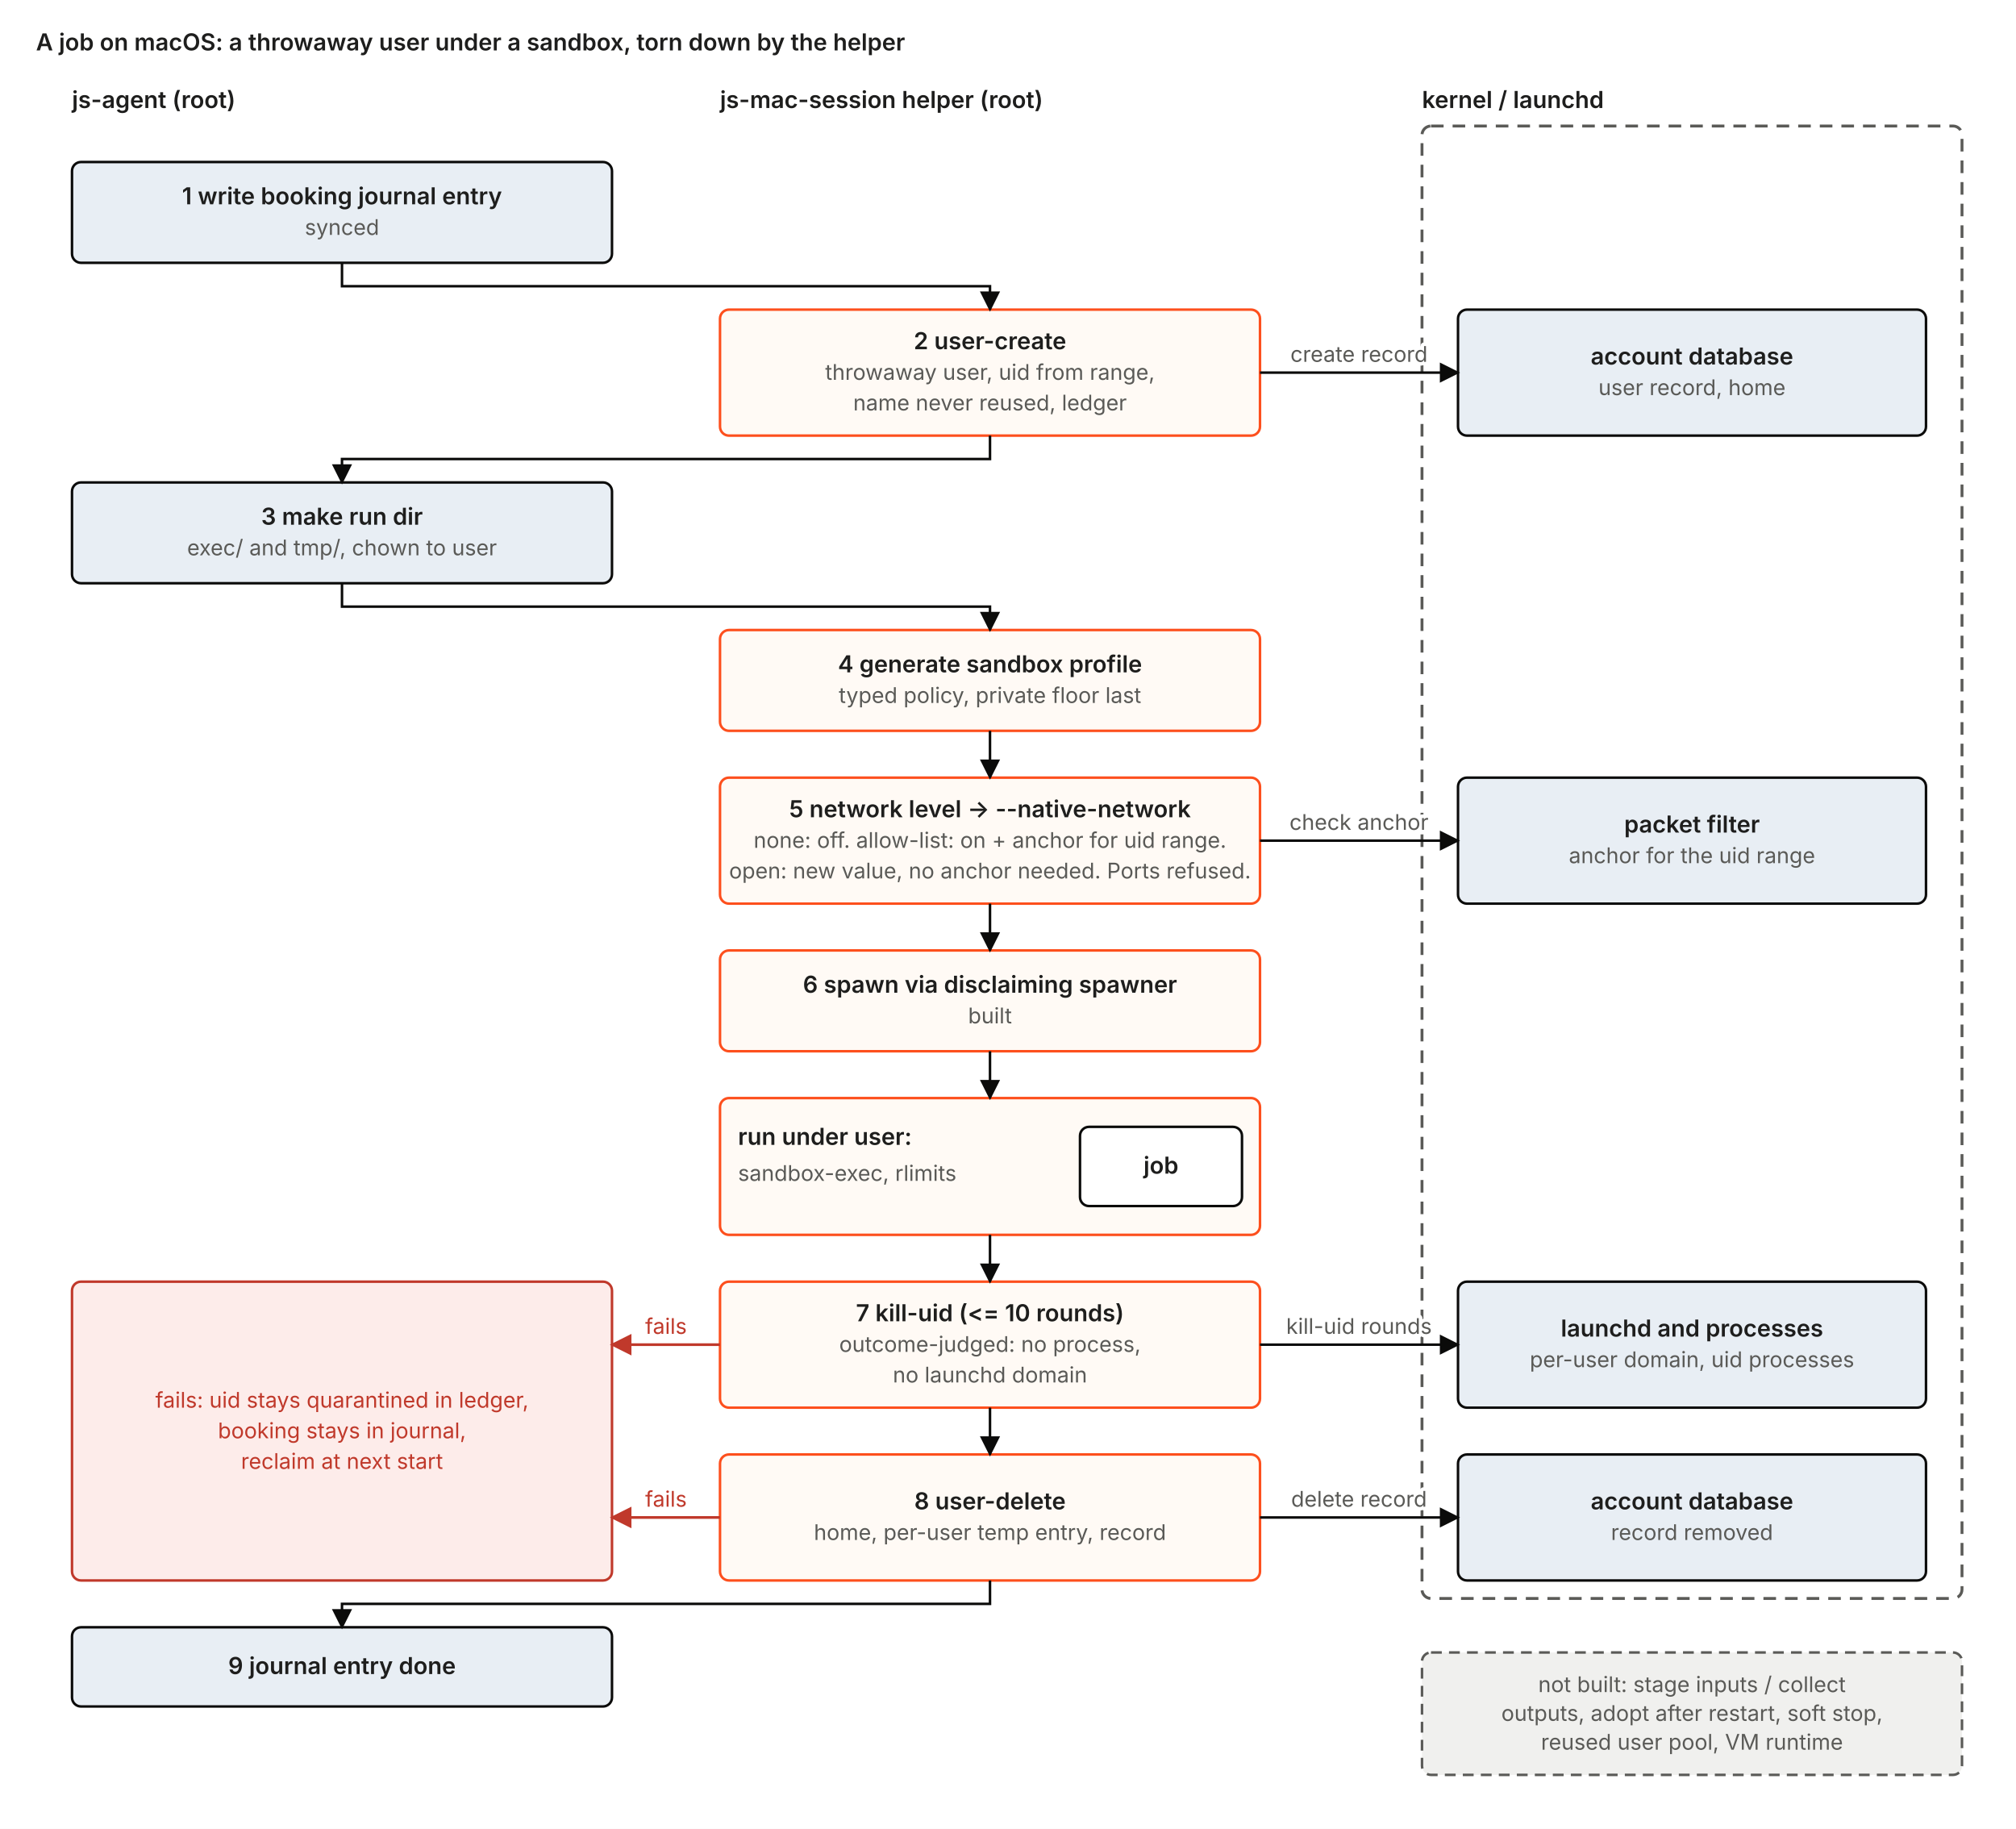
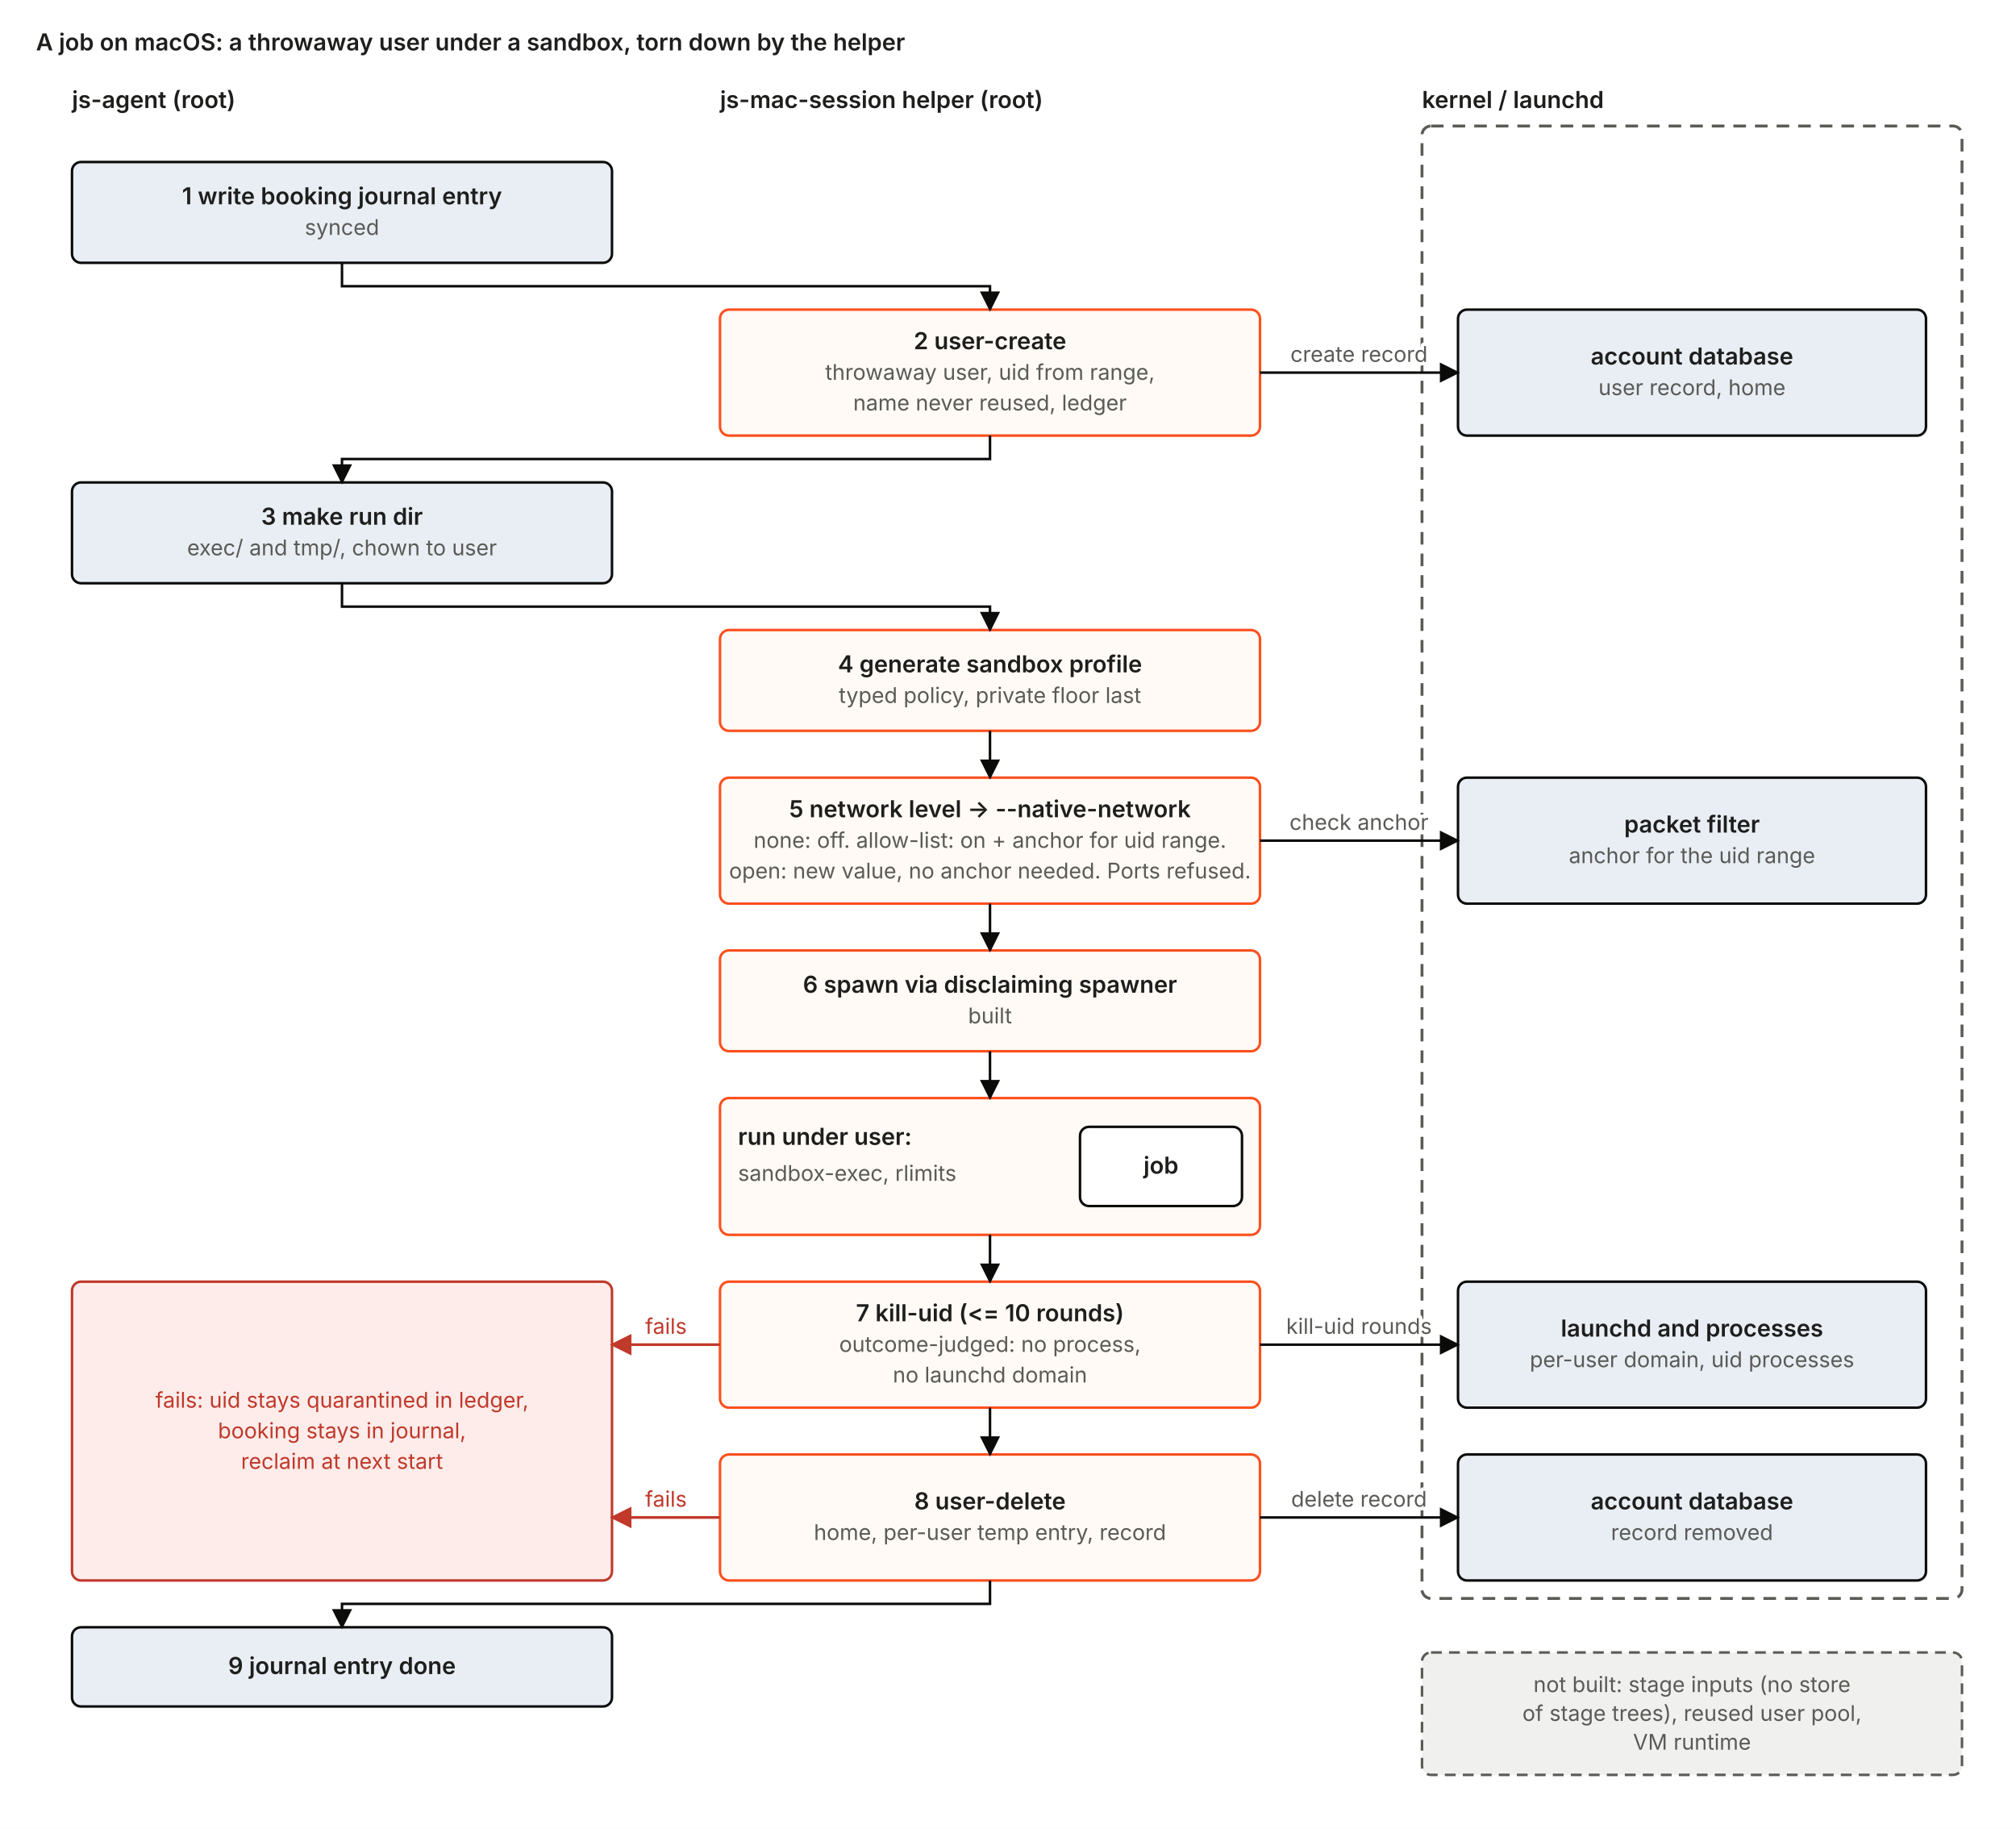
<svg xmlns="http://www.w3.org/2000/svg" viewBox="0 0 1120 1016" width="1120" height="1016" role="img" aria-label="Steps between the root agent, the root js-mac-session helper and the kernel when a job runs on macOS: throwaway user, sandbox profile, network policy, run, kill, delete, journal, with the failure path to quarantine.">
  <defs>
    <marker id="mac-execution-ak" viewBox="0 0 10 10" refX="9" refY="5" markerWidth="8" markerHeight="8" orient="auto-start-reverse">
      <path d="M0,0 L10,5 L0,10 z" fill="#0B0B0A" />
    </marker>
    <marker id="mac-execution-ao" viewBox="0 0 10 10" refX="9" refY="5" markerWidth="8" markerHeight="8" orient="auto-start-reverse">
      <path d="M0,0 L10,5 L0,10 z" fill="#FD4F1D" />
    </marker>
    <marker id="mac-execution-ar" viewBox="0 0 10 10" refX="9" refY="5" markerWidth="8" markerHeight="8" orient="auto-start-reverse">
      <path d="M0,0 L10,5 L0,10 z" fill="#C0392B" />
    </marker>
  </defs>
  <style>
.box{fill:#FFFFFF;stroke:#0B0B0A;stroke-width:1.4}
.box-b{fill:#E8EEF4;stroke:#0B0B0A;stroke-width:1.4}
.box-o{fill:#FFFAF5;stroke:#FD4F1D;stroke-width:1.4}
.box-a{fill:#FD4F1D;stroke:#FD4F1D;stroke-width:1.4}
.box-t{fill:none;stroke:#FD4F1D;stroke-width:2}
.box-p{fill:none;stroke:#5A5A57;stroke-width:1.6;stroke-dasharray:7 5}
.box-g{fill:#F0F0EE;stroke:#5A5A57;stroke-width:1.4}
.box-gd{fill:#F0F0EE;stroke:#5A5A57;stroke-width:1.4;stroke-dasharray:6 4}
.box-r{fill:#FDECEA;stroke:#C0392B;stroke-width:1.4}
.box-rd{fill:#FFFFFF;stroke:#C0392B;stroke-width:1.4;stroke-dasharray:6 4}
.box-n{fill:#E6F4EA;stroke:#2E7D32;stroke-width:1.4}
.ln{stroke:#0B0B0A;fill:none;stroke-width:1.4}
.ln-d{stroke:#0B0B0A;fill:none;stroke-width:1.4;stroke-dasharray:6 4}
.ln-o{stroke:#FD4F1D;fill:none;stroke-width:1.6}
.ln-r{stroke:#C0392B;fill:none;stroke-width:1.5}
.ln-rd{stroke:#C0392B;fill:none;stroke-width:1.5;stroke-dasharray:6 4}
text{fill:#1E1E1D;font-family:system-ui,-apple-system,'Segoe UI',sans-serif;font-size:13px}
.b{font-weight:600}
.t-m{fill:#5A5A57;font-size:12px}
.t-r{fill:#C0392B;font-size:12px}
.t-w{fill:#FFFFFF;font-weight:600}
.lbl{paint-order:stroke;stroke:#FFFFFF;stroke-width:4px;stroke-linejoin:round}
</style>
  <rect x="0" y="0" width="1120" height="1016" fill="#FFFFFF" />
  <text x="20" y="28" class="b" text-anchor="start" font-size="16">A job on macOS: a throwaway user under a sandbox, torn down by the helper</text>
  <text x="40" y="60" class="b" text-anchor="start">js-agent (root)</text>
  <text x="400" y="60" class="b" text-anchor="start">js-mac-session helper (root)</text>
  <text x="790" y="60" class="b" text-anchor="start">kernel / launchd</text>
  <rect x="40" y="90" width="300" height="56" rx="5" class="box-b" />
  <text x="190.0" y="113.5" class="b" text-anchor="middle">1  write booking journal entry</text>
  <text x="190.0" y="130.5" class="t-m" text-anchor="middle">synced</text>
  <rect x="400" y="172" width="300" height="70" rx="5" class="box-o" />
  <text x="550.0" y="194.0" class="b" text-anchor="middle">2  user-create</text>
  <text x="550.0" y="211.0" class="t-m" text-anchor="middle">throwaway user, uid from range,</text>
  <text x="550.0" y="228.0" class="t-m" text-anchor="middle">name never reused, ledger</text>
  <rect x="40" y="268" width="300" height="56" rx="5" class="box-b" />
  <text x="190.0" y="291.5" class="b" text-anchor="middle">3  make run dir</text>
  <text x="190.0" y="308.5" class="t-m" text-anchor="middle">exec/ and tmp/, chown to user</text>
  <rect x="400" y="350" width="300" height="56" rx="5" class="box-o" />
  <text x="550.0" y="373.5" class="b" text-anchor="middle">4  generate sandbox profile</text>
  <text x="550.0" y="390.5" class="t-m" text-anchor="middle">typed policy, private floor last</text>
  <rect x="400" y="432" width="300" height="70" rx="5" class="box-o" />
  <text x="550.0" y="454.0" class="b" text-anchor="middle">5  network level -&gt; --native-network</text>
  <text x="550.0" y="471.0" class="t-m" text-anchor="middle">none: off. allow-list: on + anchor for uid range.</text>
  <text x="550.0" y="488.0" class="t-m" text-anchor="middle">open: new value, no anchor needed. Ports refused.</text>
  <rect x="400" y="528" width="300" height="56" rx="5" class="box-o" />
  <text x="550.0" y="551.5" class="b" text-anchor="middle">6  spawn via disclaiming spawner</text>
  <text x="550.0" y="568.5" class="t-m" text-anchor="middle">built</text>
  <rect x="400" y="610" width="300" height="76" rx="5" class="box-o" />
  <text x="410" y="636" class="b" text-anchor="start">run under user:</text>
  <text x="410" y="656" class="t-m" text-anchor="start">sandbox-exec, rlimits</text>
  <rect x="600" y="626" width="90" height="44" rx="5" class="box" />
  <text x="645.0" y="652.0" class="b" text-anchor="middle">job</text>
  <rect x="400" y="712" width="300" height="70" rx="5" class="box-o" />
  <text x="550.0" y="734.0" class="b" text-anchor="middle">7  kill-uid (&lt;= 10 rounds)</text>
  <text x="550.0" y="751.0" class="t-m" text-anchor="middle">outcome-judged: no process,</text>
  <text x="550.0" y="768.0" class="t-m" text-anchor="middle">no launchd domain</text>
  <rect x="400" y="808" width="300" height="70" rx="5" class="box-o" />
  <text x="550.0" y="838.5" class="b" text-anchor="middle">8  user-delete</text>
  <text x="550.0" y="855.5" class="t-m" text-anchor="middle">home, per-user temp entry, record</text>
  <rect x="40" y="904" width="300" height="44" rx="5" class="box-b" />
  <text x="190.0" y="930.0" class="b" text-anchor="middle">9  journal entry done</text>
  <path d="M190,146 L190,159 L550,159 L550,172" class="ln" marker-end="url(#mac-execution-ak)" />
  <path d="M550,242 L550,255 L190,255 L190,268" class="ln" marker-end="url(#mac-execution-ak)" />
  <path d="M190,324 L190,337 L550,337 L550,350" class="ln" marker-end="url(#mac-execution-ak)" />
  <path d="M550,406 L550,419 L550,419 L550,432" class="ln" marker-end="url(#mac-execution-ak)" />
  <path d="M550,502 L550,515 L550,515 L550,528" class="ln" marker-end="url(#mac-execution-ak)" />
  <path d="M550,584 L550,597 L550,597 L550,610" class="ln" marker-end="url(#mac-execution-ak)" />
  <path d="M550,686 L550,699 L550,699 L550,712" class="ln" marker-end="url(#mac-execution-ak)" />
  <path d="M550,782 L550,795 L550,795 L550,808" class="ln" marker-end="url(#mac-execution-ak)" />
  <path d="M550,878 L550,891 L190,891 L190,904" class="ln" marker-end="url(#mac-execution-ak)" />
  <rect x="790" y="70" width="300" height="818" rx="5" class="box-p" />
  <rect x="810" y="172" width="260" height="70" rx="5" class="box-b" />
  <text x="940.0" y="202.5" class="b" text-anchor="middle">account database</text>
  <text x="940.0" y="219.5" class="t-m" text-anchor="middle">user record, home</text>
  <path d="M700,207.0 L810,207.0" class="ln" marker-end="url(#mac-execution-ak)" />
  <text x="755" y="201.0" class="t-m lbl" text-anchor="middle">create record</text>
  <rect x="810" y="432" width="260" height="70" rx="5" class="box-b" />
  <text x="940.0" y="462.5" class="b" text-anchor="middle">packet filter</text>
  <text x="940.0" y="479.5" class="t-m" text-anchor="middle">anchor for the uid range</text>
  <path d="M700,467.0 L810,467.0" class="ln" marker-end="url(#mac-execution-ak)" />
  <text x="755" y="461.0" class="t-m lbl" text-anchor="middle">check anchor</text>
  <rect x="810" y="712" width="260" height="70" rx="5" class="box-b" />
  <text x="940.0" y="742.5" class="b" text-anchor="middle">launchd and processes</text>
  <text x="940.0" y="759.5" class="t-m" text-anchor="middle">per-user domain, uid processes</text>
  <path d="M700,747.0 L810,747.0" class="ln" marker-end="url(#mac-execution-ak)" />
  <text x="755" y="741.0" class="t-m lbl" text-anchor="middle">kill-uid rounds</text>
  <rect x="810" y="808" width="260" height="70" rx="5" class="box-b" />
  <text x="940.0" y="838.5" class="b" text-anchor="middle">account database</text>
  <text x="940.0" y="855.5" class="t-m" text-anchor="middle">record removed</text>
  <path d="M700,843.0 L810,843.0" class="ln" marker-end="url(#mac-execution-ak)" />
  <text x="755" y="837.0" class="t-m lbl" text-anchor="middle">delete record</text>
  <rect x="40" y="712" width="300" height="166" rx="5" class="box-r" />
  <text x="190.0" y="782.0" class="t-r" text-anchor="middle">fails: uid stays quarantined in ledger,</text>
  <text x="190.0" y="799.0" class="t-r" text-anchor="middle">booking stays in journal,</text>
  <text x="190.0" y="816.0" class="t-r" text-anchor="middle">reclaim at next start</text>
  <path d="M400,747.0 L340,747.0" class="ln-r" marker-end="url(#mac-execution-ar)" />
  <text x="370" y="741.0" class="t-r lbl" text-anchor="middle">fails</text>
  <path d="M400,843.0 L340,843.0" class="ln-r" marker-end="url(#mac-execution-ar)" />
  <text x="370" y="837.0" class="t-r lbl" text-anchor="middle">fails</text>
  <rect x="790" y="918" width="300" height="68" rx="5" class="box-gd" />
-   <text x="940.0" y="940.0" class="t-m" text-anchor="middle">not built: stage inputs / collect</text>
-   <text x="940.0" y="956.0" class="t-m" text-anchor="middle">outputs, adopt after restart, soft stop,</text>
-   <text x="940.0" y="972.0" class="t-m" text-anchor="middle">reused user pool, VM runtime</text>
+   <text x="940.0" y="940.0" class="t-m" text-anchor="middle">not built: stage inputs (no store</text>
+   <text x="940.0" y="956.0" class="t-m" text-anchor="middle">of stage trees), reused user pool,</text>
+   <text x="940.0" y="972.0" class="t-m" text-anchor="middle">VM runtime</text>
</svg>
